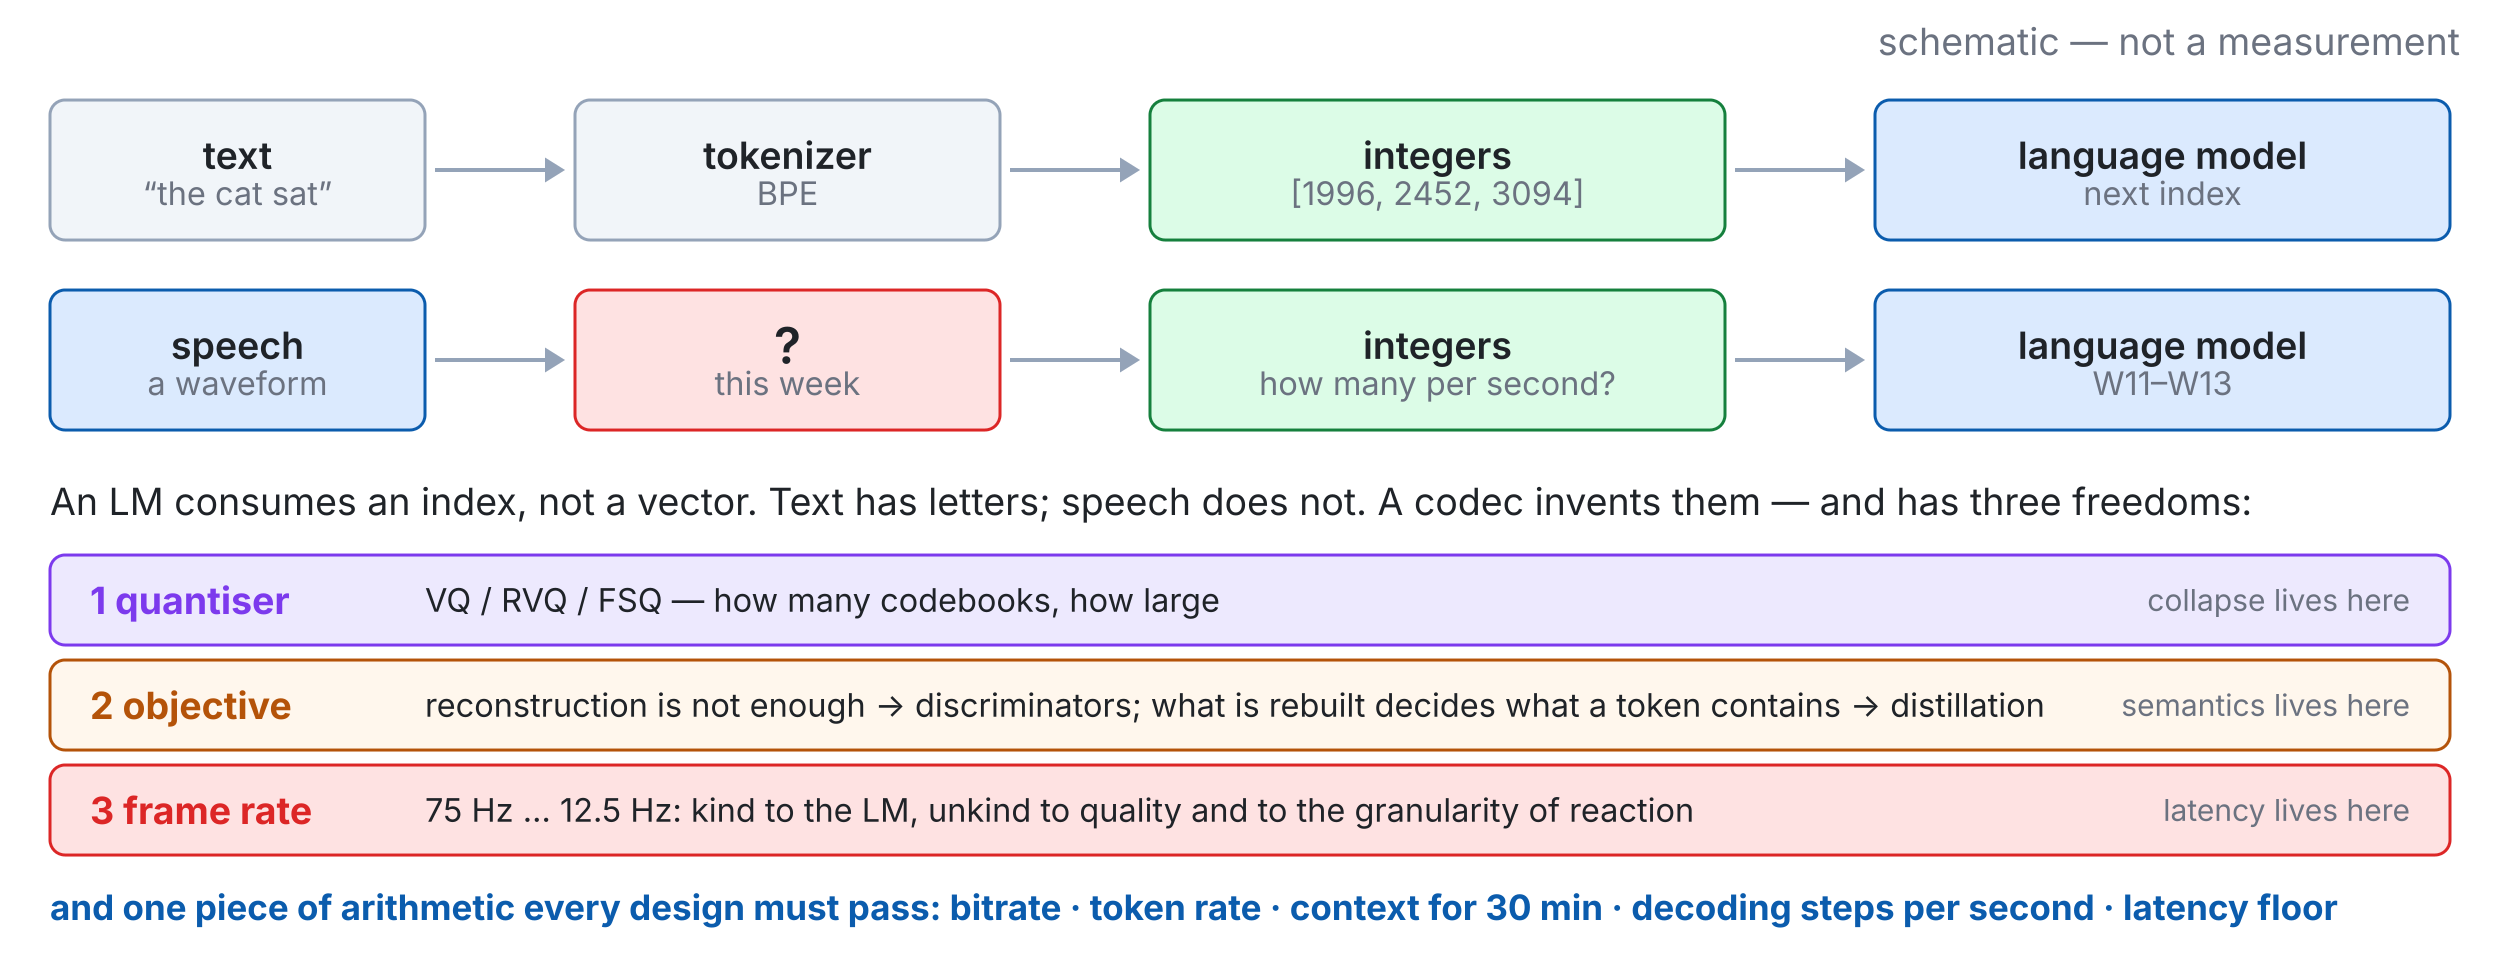
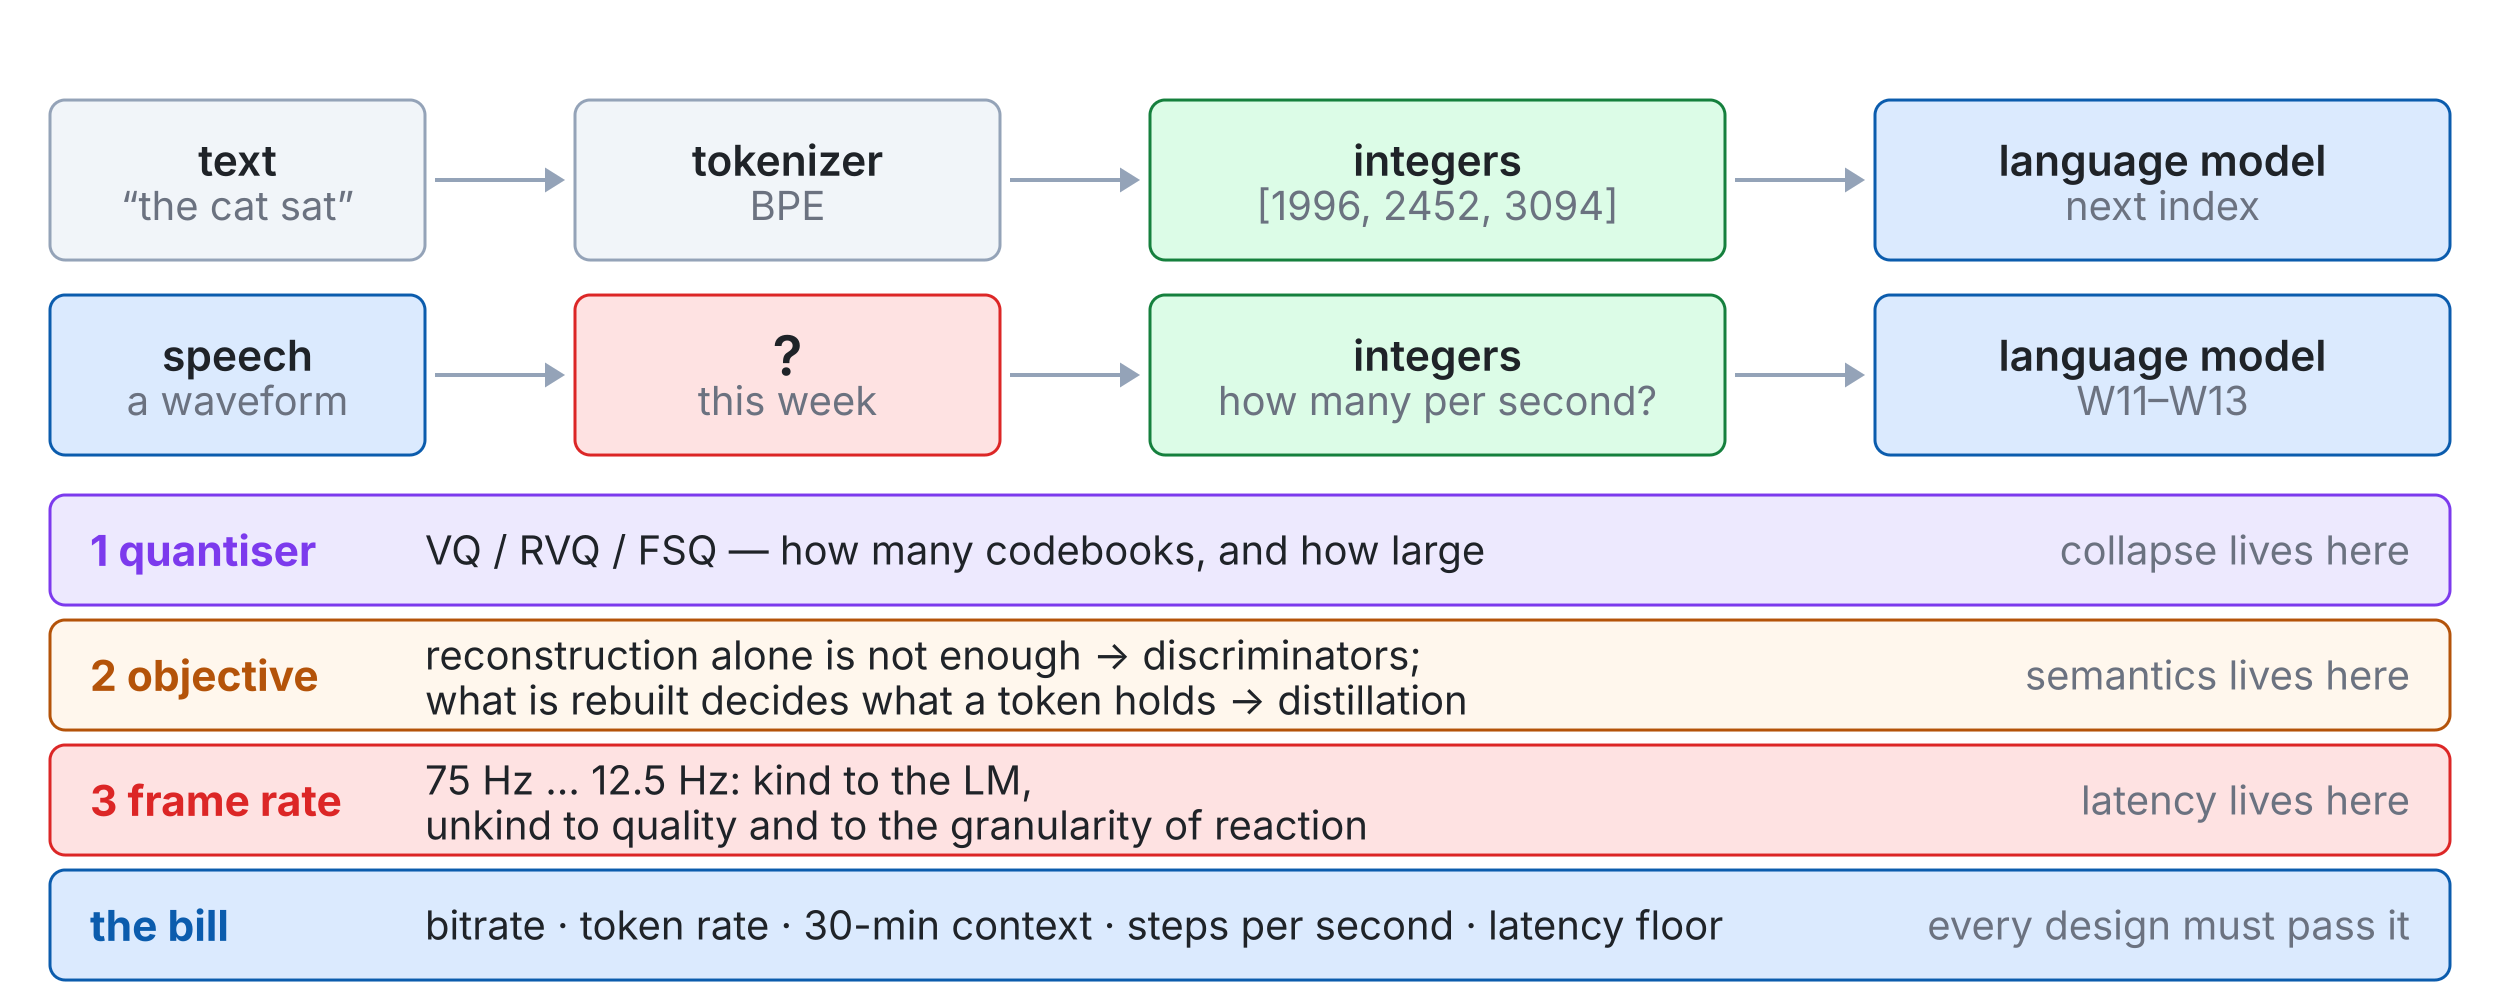
- <svg xmlns="http://www.w3.org/2000/svg" viewBox="0 0 1000 384" width="100%" role="img" font-family="system-ui,-apple-system,Segoe UI,sans-serif">
-   <text x="984.0" y="22.0" font-size="15" font-weight="400" fill="#6b7280" text-anchor="end" dominant-baseline="auto">schematic — not a measurement</text>
+ <svg xmlns="http://www.w3.org/2000/svg" viewBox="0 0 1000 400" width="100%" role="img" font-family="system-ui,-apple-system,Segoe UI,sans-serif">
  <g class="fragment" data-fragment-index="0">
-     <rect x="20.0" y="40.0" width="150.0" height="56.0" rx="6" fill="#f1f5f9" stroke="#94a3b8" stroke-width="1.2" />
-     <text x="95.0" y="62.0" font-size="15" font-weight="600" fill="#1f2328" text-anchor="middle" dominant-baseline="middle">text</text>
-     <text x="95.0" y="82.0" font-size="13" font-weight="400" fill="#6b7280" text-anchor="middle" dominant-baseline="auto">“the cat sat”</text>
-     <line x1="174.0" y1="68.0" x2="218.0" y2="68.0" stroke="#94a3b8" stroke-width="1.6" />
-     <polygon points="226.0,68.0 218.0,73.0 218.0,63.0" fill="#94a3b8" />
-     <rect x="230.0" y="40.0" width="170.0" height="56.0" rx="6" fill="#f1f5f9" stroke="#94a3b8" stroke-width="1.2" />
-     <text x="315.0" y="62.0" font-size="15" font-weight="600" fill="#1f2328" text-anchor="middle" dominant-baseline="middle">tokenizer</text>
-     <text x="315.0" y="82.0" font-size="13" font-weight="400" fill="#6b7280" text-anchor="middle" dominant-baseline="auto">BPE</text>
-     <line x1="404.0" y1="68.0" x2="448.0" y2="68.0" stroke="#94a3b8" stroke-width="1.6" />
-     <polygon points="456.0,68.0 448.0,73.0 448.0,63.0" fill="#94a3b8" />
-     <rect x="460.0" y="40.0" width="230.0" height="56.0" rx="6" fill="#dcfce7" stroke="#15803d" stroke-width="1.2" />
-     <text x="575.0" y="62.0" font-size="15" font-weight="600" fill="#1f2328" text-anchor="middle" dominant-baseline="middle">integers</text>
-     <text x="575.0" y="82.0" font-size="13" font-weight="400" fill="#6b7280" text-anchor="middle" dominant-baseline="auto">[1996, 2452, 3094]</text>
-     <line x1="694.0" y1="68.0" x2="738.0" y2="68.0" stroke="#94a3b8" stroke-width="1.6" />
-     <polygon points="746.0,68.0 738.0,73.0 738.0,63.0" fill="#94a3b8" />
-     <rect x="750.0" y="40.0" width="230.0" height="56.0" rx="6" fill="#dbeafe" stroke="#0b5cad" stroke-width="1.2" />
-     <text x="865.0" y="62.0" font-size="15" font-weight="600" fill="#1f2328" text-anchor="middle" dominant-baseline="middle">language model</text>
-     <text x="865.0" y="82.0" font-size="13" font-weight="400" fill="#6b7280" text-anchor="middle" dominant-baseline="auto">next index</text>
-     <rect x="20.0" y="116.0" width="150.0" height="56.0" rx="6" fill="#dbeafe" stroke="#0b5cad" stroke-width="1.2" />
-     <text x="95.0" y="138.0" font-size="15" font-weight="600" fill="#1f2328" text-anchor="middle" dominant-baseline="middle">speech</text>
-     <text x="95.0" y="158.0" font-size="13" font-weight="400" fill="#6b7280" text-anchor="middle" dominant-baseline="auto">a waveform</text>
-     <line x1="174.0" y1="144.0" x2="218.0" y2="144.0" stroke="#94a3b8" stroke-width="1.6" />
-     <polygon points="226.0,144.0 218.0,149.0 218.0,139.0" fill="#94a3b8" />
-     <rect x="230.0" y="116.0" width="170.0" height="56.0" rx="6" fill="#fee2e2" stroke="#dc2626" stroke-width="1.2" />
-     <text x="315.0" y="138.0" font-size="20" font-weight="600" fill="#1f2328" text-anchor="middle" dominant-baseline="middle">?</text>
-     <text x="315.0" y="158.0" font-size="13" font-weight="400" fill="#6b7280" text-anchor="middle" dominant-baseline="auto">this week</text>
-     <line x1="404.0" y1="144.0" x2="448.0" y2="144.0" stroke="#94a3b8" stroke-width="1.6" />
-     <polygon points="456.0,144.0 448.0,149.0 448.0,139.0" fill="#94a3b8" />
-     <rect x="460.0" y="116.0" width="230.0" height="56.0" rx="6" fill="#dcfce7" stroke="#15803d" stroke-width="1.2" />
-     <text x="575.0" y="138.0" font-size="15" font-weight="600" fill="#1f2328" text-anchor="middle" dominant-baseline="middle">integers</text>
-     <text x="575.0" y="158.0" font-size="13" font-weight="400" fill="#6b7280" text-anchor="middle" dominant-baseline="auto">how many per second?</text>
-     <line x1="694.0" y1="144.0" x2="738.0" y2="144.0" stroke="#94a3b8" stroke-width="1.6" />
-     <polygon points="746.0,144.0 738.0,149.0 738.0,139.0" fill="#94a3b8" />
-     <rect x="750.0" y="116.0" width="230.0" height="56.0" rx="6" fill="#dbeafe" stroke="#0b5cad" stroke-width="1.2" />
-     <text x="865.0" y="138.0" font-size="15" font-weight="600" fill="#1f2328" text-anchor="middle" dominant-baseline="middle">language model</text>
-     <text x="865.0" y="158.0" font-size="13" font-weight="400" fill="#6b7280" text-anchor="middle" dominant-baseline="auto">W11–W13</text>
-     <text x="20.0" y="206.0" font-size="15" font-weight="400" fill="#1f2328" text-anchor="start" dominant-baseline="auto">An LM consumes an index, not a vector. Text has letters; speech does not. A codec invents them — and has three freedoms:</text>
+     <rect x="20.0" y="40.0" width="150.0" height="64.0" rx="6" fill="#f1f5f9" stroke="#94a3b8" stroke-width="1.2" />
+     <text x="95.0" y="64.0" font-size="17" font-weight="600" fill="#1f2328" text-anchor="middle" dominant-baseline="middle">text</text>
+     <text x="95.0" y="88.0" font-size="16" font-weight="400" fill="#6b7280" text-anchor="middle" dominant-baseline="auto">“the cat sat”</text>
+     <line x1="174.0" y1="72.0" x2="218.0" y2="72.0" stroke="#94a3b8" stroke-width="1.6" />
+     <polygon points="226.0,72.0 218.0,77.0 218.0,67.0" fill="#94a3b8" />
+     <rect x="230.0" y="40.0" width="170.0" height="64.0" rx="6" fill="#f1f5f9" stroke="#94a3b8" stroke-width="1.2" />
+     <text x="315.0" y="64.0" font-size="17" font-weight="600" fill="#1f2328" text-anchor="middle" dominant-baseline="middle">tokenizer</text>
+     <text x="315.0" y="88.0" font-size="16" font-weight="400" fill="#6b7280" text-anchor="middle" dominant-baseline="auto">BPE</text>
+     <line x1="404.0" y1="72.0" x2="448.0" y2="72.0" stroke="#94a3b8" stroke-width="1.6" />
+     <polygon points="456.0,72.0 448.0,77.0 448.0,67.0" fill="#94a3b8" />
+     <rect x="460.0" y="40.0" width="230.0" height="64.0" rx="6" fill="#dcfce7" stroke="#15803d" stroke-width="1.2" />
+     <text x="575.0" y="64.0" font-size="17" font-weight="600" fill="#1f2328" text-anchor="middle" dominant-baseline="middle">integers</text>
+     <text x="575.0" y="88.0" font-size="16" font-weight="400" fill="#6b7280" text-anchor="middle" dominant-baseline="auto">[1996, 2452, 3094]</text>
+     <line x1="694.0" y1="72.0" x2="738.0" y2="72.0" stroke="#94a3b8" stroke-width="1.6" />
+     <polygon points="746.0,72.0 738.0,77.0 738.0,67.0" fill="#94a3b8" />
+     <rect x="750.0" y="40.0" width="230.0" height="64.0" rx="6" fill="#dbeafe" stroke="#0b5cad" stroke-width="1.2" />
+     <text x="865.0" y="64.0" font-size="17" font-weight="600" fill="#1f2328" text-anchor="middle" dominant-baseline="middle">language model</text>
+     <text x="865.0" y="88.0" font-size="16" font-weight="400" fill="#6b7280" text-anchor="middle" dominant-baseline="auto">next index</text>
+     <rect x="20.0" y="118.0" width="150.0" height="64.0" rx="6" fill="#dbeafe" stroke="#0b5cad" stroke-width="1.2" />
+     <text x="95.0" y="142.0" font-size="17" font-weight="600" fill="#1f2328" text-anchor="middle" dominant-baseline="middle">speech</text>
+     <text x="95.0" y="166.0" font-size="16" font-weight="400" fill="#6b7280" text-anchor="middle" dominant-baseline="auto">a waveform</text>
+     <line x1="174.0" y1="150.0" x2="218.0" y2="150.0" stroke="#94a3b8" stroke-width="1.6" />
+     <polygon points="226.0,150.0 218.0,155.0 218.0,145.0" fill="#94a3b8" />
+     <rect x="230.0" y="118.0" width="170.0" height="64.0" rx="6" fill="#fee2e2" stroke="#dc2626" stroke-width="1.2" />
+     <text x="315.0" y="142.0" font-size="22" font-weight="600" fill="#1f2328" text-anchor="middle" dominant-baseline="middle">?</text>
+     <text x="315.0" y="166.0" font-size="16" font-weight="400" fill="#6b7280" text-anchor="middle" dominant-baseline="auto">this week</text>
+     <line x1="404.0" y1="150.0" x2="448.0" y2="150.0" stroke="#94a3b8" stroke-width="1.6" />
+     <polygon points="456.0,150.0 448.0,155.0 448.0,145.0" fill="#94a3b8" />
+     <rect x="460.0" y="118.0" width="230.0" height="64.0" rx="6" fill="#dcfce7" stroke="#15803d" stroke-width="1.2" />
+     <text x="575.0" y="142.0" font-size="17" font-weight="600" fill="#1f2328" text-anchor="middle" dominant-baseline="middle">integers</text>
+     <text x="575.0" y="166.0" font-size="16" font-weight="400" fill="#6b7280" text-anchor="middle" dominant-baseline="auto">how many per second?</text>
+     <line x1="694.0" y1="150.0" x2="738.0" y2="150.0" stroke="#94a3b8" stroke-width="1.6" />
+     <polygon points="746.0,150.0 738.0,155.0 738.0,145.0" fill="#94a3b8" />
+     <rect x="750.0" y="118.0" width="230.0" height="64.0" rx="6" fill="#dbeafe" stroke="#0b5cad" stroke-width="1.2" />
+     <text x="865.0" y="142.0" font-size="17" font-weight="600" fill="#1f2328" text-anchor="middle" dominant-baseline="middle">language model</text>
+     <text x="865.0" y="166.0" font-size="16" font-weight="400" fill="#6b7280" text-anchor="middle" dominant-baseline="auto">W11–W13</text>
  </g>
  <g class="fragment" data-fragment-index="1">
-     <rect x="20.0" y="222.0" width="960.0" height="36.0" rx="6" fill="#ede9fe" stroke="#7c3aed" stroke-width="1.2" />
-     <text x="36.0" y="240.0" font-size="15" font-weight="700" fill="#7c3aed" text-anchor="start" dominant-baseline="middle">1  quantiser</text>
-     <text x="170.0" y="240.0" font-size="13" font-weight="400" fill="#1f2328" text-anchor="start" dominant-baseline="middle">VQ / RVQ / FSQ — how many codebooks, how large</text>
-     <text x="964.0" y="240.0" font-size="12" font-weight="400" fill="#6b7280" text-anchor="end" dominant-baseline="middle">collapse lives here</text>
+     <rect x="20.0" y="198.0" width="960.0" height="44.0" rx="6" fill="#ede9fe" stroke="#7c3aed" stroke-width="1.2" />
+     <text x="36.0" y="220.0" font-size="17" font-weight="700" fill="#7c3aed" text-anchor="start" dominant-baseline="middle">1  quantiser</text>
+     <text x="170.0" y="220.0" font-size="16" font-weight="400" fill="#1f2328" text-anchor="start" dominant-baseline="middle">VQ / RVQ / FSQ — how many codebooks, and how large</text>
+     <text x="964.0" y="220.0" font-size="16" font-weight="400" fill="#6b7280" text-anchor="end" dominant-baseline="middle">collapse lives here</text>
  </g>
  <g class="fragment" data-fragment-index="2">
-     <rect x="20.0" y="264.0" width="960.0" height="36.0" rx="6" fill="#fff7ed" stroke="#b45309" stroke-width="1.2" />
-     <text x="36.0" y="282.0" font-size="15" font-weight="700" fill="#b45309" text-anchor="start" dominant-baseline="middle">2  objective</text>
-     <text x="170.0" y="282.0" font-size="13" font-weight="400" fill="#1f2328" text-anchor="start" dominant-baseline="middle">reconstruction is not enough → discriminators; what is rebuilt decides what a token contains → distillation</text>
-     <text x="964.0" y="282.0" font-size="12" font-weight="400" fill="#6b7280" text-anchor="end" dominant-baseline="middle">semantics lives here</text>
+     <rect x="20.0" y="248.0" width="960.0" height="44.0" rx="6" fill="#fff7ed" stroke="#b45309" stroke-width="1.2" />
+     <text x="36.0" y="270.0" font-size="17" font-weight="700" fill="#b45309" text-anchor="start" dominant-baseline="middle">2  objective</text>
+     <text x="170.0" y="262.0" font-size="16" font-weight="400" fill="#1f2328" text-anchor="start" dominant-baseline="middle">reconstruction alone is not enough → discriminators;</text>
+     <text x="170.0" y="280.0" font-size="16" font-weight="400" fill="#1f2328" text-anchor="start" dominant-baseline="middle">what is rebuilt decides what a token holds → distillation</text>
+     <text x="964.0" y="270.0" font-size="16" font-weight="400" fill="#6b7280" text-anchor="end" dominant-baseline="middle">semantics lives here</text>
  </g>
  <g class="fragment" data-fragment-index="3">
-     <rect x="20.0" y="306.0" width="960.0" height="36.0" rx="6" fill="#fee2e2" stroke="#dc2626" stroke-width="1.2" />
-     <text x="36.0" y="324.0" font-size="15" font-weight="700" fill="#dc2626" text-anchor="start" dominant-baseline="middle">3  frame rate</text>
-     <text x="170.0" y="324.0" font-size="13" font-weight="400" fill="#1f2328" text-anchor="start" dominant-baseline="middle">75 Hz … 12.5 Hz: kind to the LM, unkind to quality and to the granularity of reaction</text>
-     <text x="964.0" y="324.0" font-size="12" font-weight="400" fill="#6b7280" text-anchor="end" dominant-baseline="middle">latency lives here</text>
+     <rect x="20.0" y="298.0" width="960.0" height="44.0" rx="6" fill="#fee2e2" stroke="#dc2626" stroke-width="1.2" />
+     <text x="36.0" y="320.0" font-size="17" font-weight="700" fill="#dc2626" text-anchor="start" dominant-baseline="middle">3  frame rate</text>
+     <text x="170.0" y="312.0" font-size="16" font-weight="400" fill="#1f2328" text-anchor="start" dominant-baseline="middle">75 Hz … 12.5 Hz: kind to the LM,</text>
+     <text x="170.0" y="330.0" font-size="16" font-weight="400" fill="#1f2328" text-anchor="start" dominant-baseline="middle">unkind to quality and to the granularity of reaction</text>
+     <text x="964.0" y="320.0" font-size="16" font-weight="400" fill="#6b7280" text-anchor="end" dominant-baseline="middle">latency lives here</text>
  </g>
  <g class="fragment" data-fragment-index="4">
-     <text x="20.0" y="368.0" font-size="14" font-weight="700" fill="#0b5cad" text-anchor="start" dominant-baseline="auto">and one piece of arithmetic every design must pass: bitrate · token rate · context for 30 min · decoding steps per second · latency floor</text>
+     <rect x="20.0" y="348.0" width="960.0" height="44.0" rx="6" fill="#dbeafe" stroke="#0b5cad" stroke-width="1.2" />
+     <text x="36.0" y="370.0" font-size="17" font-weight="700" fill="#0b5cad" text-anchor="start" dominant-baseline="middle">the bill</text>
+     <text x="170.0" y="370.0" font-size="16" font-weight="400" fill="#1f2328" text-anchor="start" dominant-baseline="middle">bitrate · token rate · 30-min context · steps per second · latency floor</text>
+     <text x="964.0" y="370.0" font-size="16" font-weight="400" fill="#6b7280" text-anchor="end" dominant-baseline="middle">every design must pass it</text>
  </g>
</svg>
